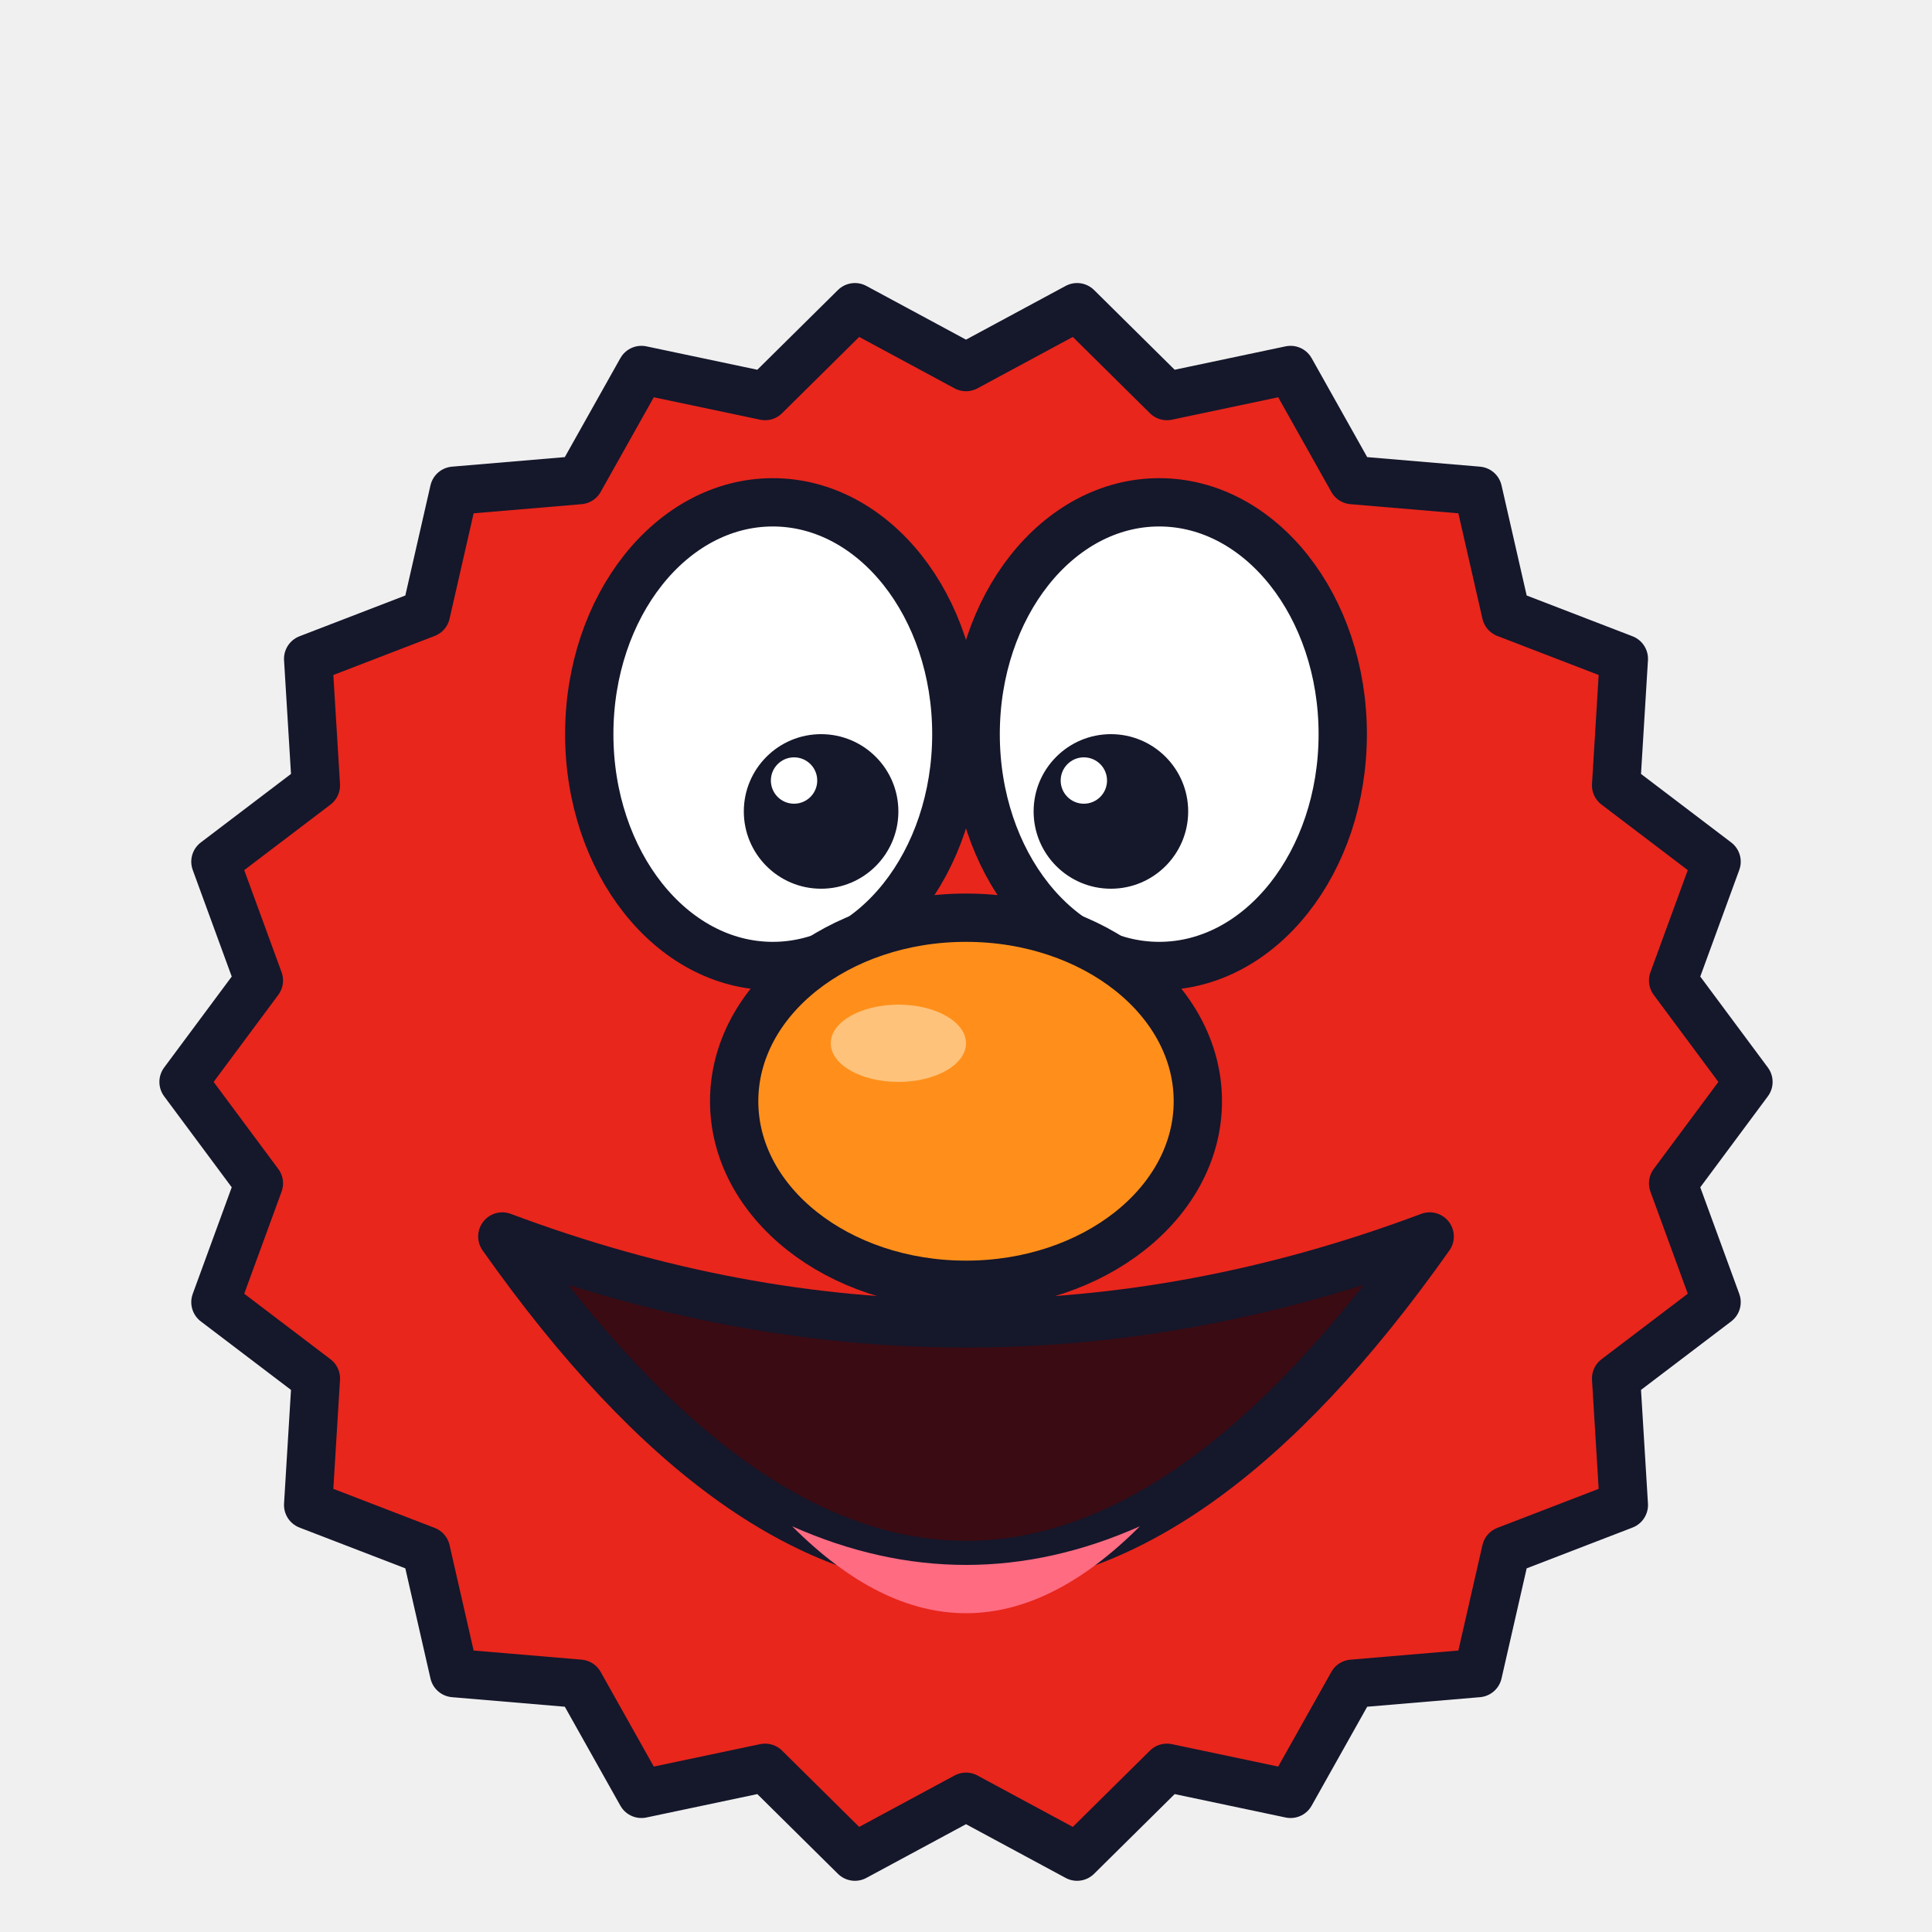
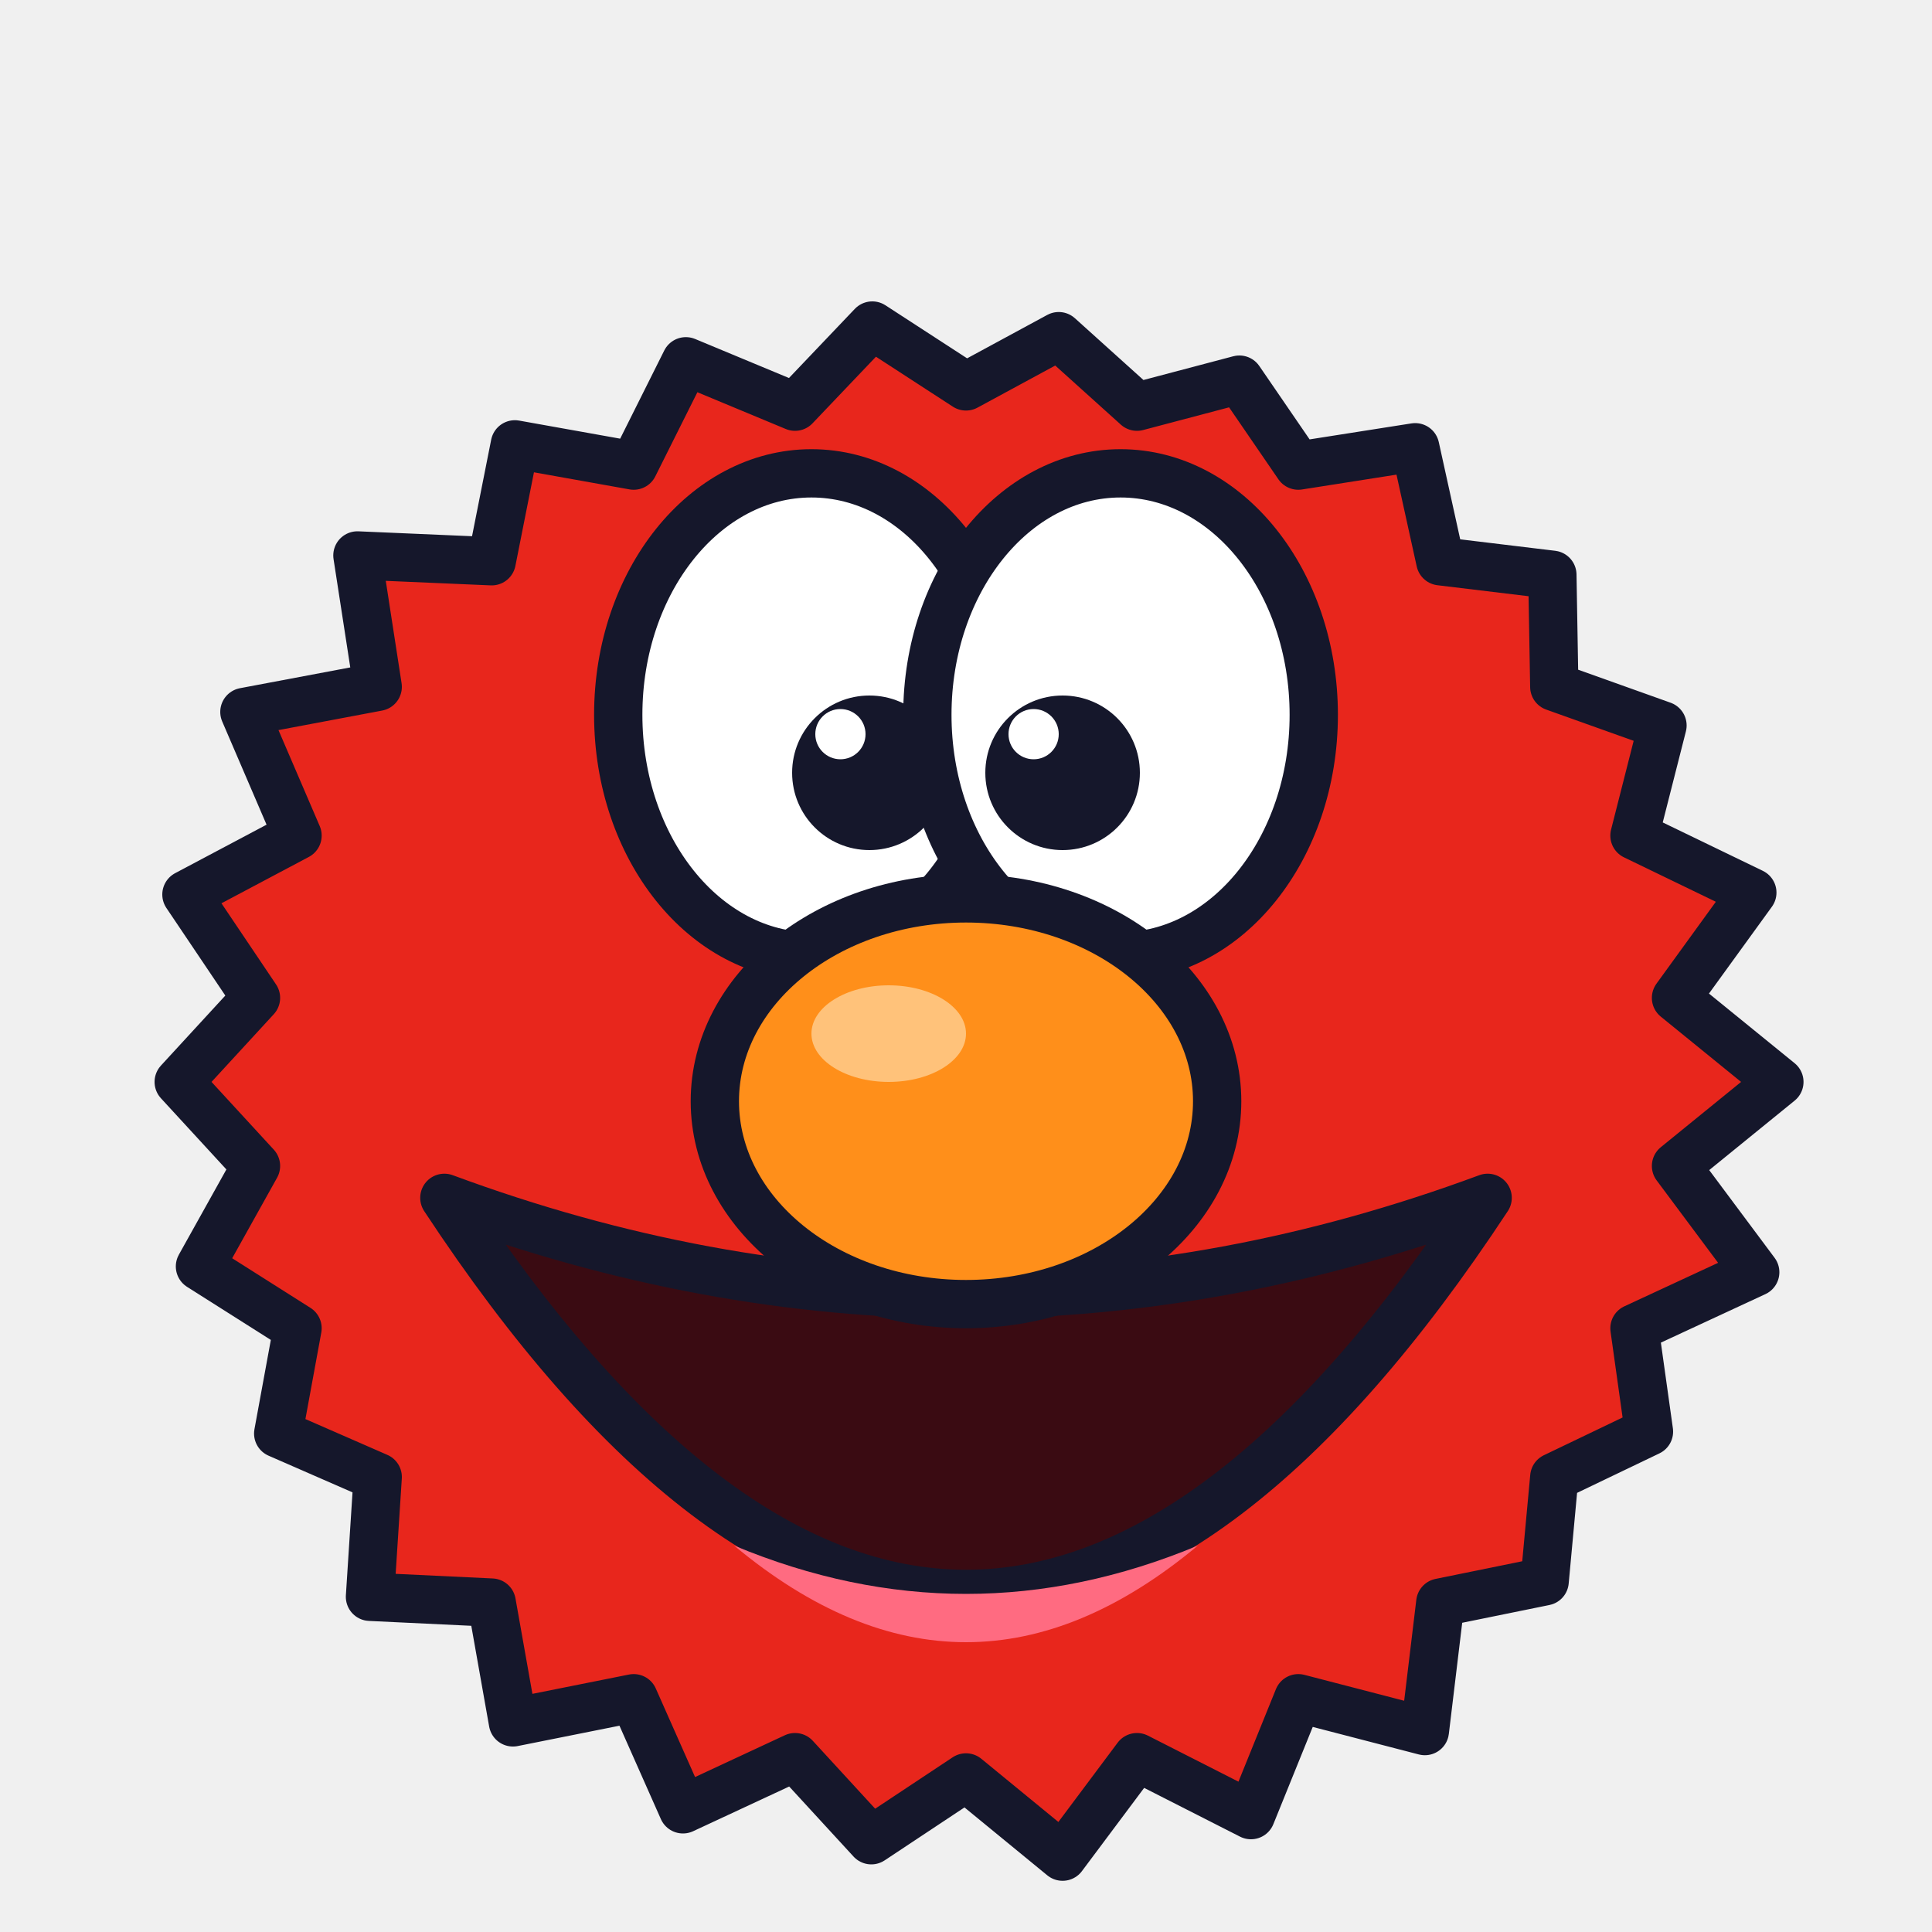
<svg xmlns="http://www.w3.org/2000/svg" viewBox="0 0 200 200" role="img" aria-label="Elmo">
-   <polygon points="181.0,112.0 173.2,122.5 177.7,134.8 167.3,142.7 168.1,155.8 155.9,160.5 153.0,173.2 140.0,174.3 133.6,185.7 120.8,183.0 111.5,192.2 100.0,186.0 88.5,192.2 79.2,183.0 66.4,185.7 60.0,174.3 47.0,173.2 44.1,160.5 31.9,155.8 32.7,142.7 22.3,134.8 26.8,122.5 19.0,112.0 26.8,101.5 22.3,89.2 32.7,81.3 31.9,68.2 44.1,63.5 47.0,50.8 60.0,49.7 66.4,38.3 79.2,41.0 88.5,31.8 100.0,38.0 111.5,31.8 120.8,41.0 133.6,38.3 140.0,49.7 153.0,50.8 155.9,63.5 168.1,68.2 167.3,81.3 177.7,89.2 173.2,101.5" fill="#E8261C" stroke="#15172B" stroke-width="5" stroke-linejoin="round" stroke-linecap="round" />
-   <ellipse cx="80" cy="76" rx="19" ry="24" fill="#fff" stroke="#15172B" stroke-width="5" stroke-linejoin="round" stroke-linecap="round" />
-   <circle cx="85" cy="84" r="8" fill="#15172B" />
-   <circle cx="82.2" cy="80.8" r="2.4" fill="#fff" />
-   <ellipse cx="120" cy="76" rx="19" ry="24" fill="#fff" stroke="#15172B" stroke-width="5" stroke-linejoin="round" stroke-linecap="round" />
-   <circle cx="115" cy="84" r="8" fill="#15172B" />
-   <circle cx="112.2" cy="80.8" r="2.4" fill="#fff" />
-   <path d="M52 128 Q100 196 148 128 Q100 146 52 128Z" fill="#3A0B12" stroke="#15172B" stroke-width="5" stroke-linejoin="round" stroke-linecap="round" />
-   <path d="M82 158 Q100 176 118 158 Q100 166 82 158Z" fill="#FF6B81" />
-   <ellipse cx="100" cy="114" rx="24" ry="19" fill="#FF8F1A" stroke="#15172B" stroke-width="5" stroke-linejoin="round" stroke-linecap="round" />
-   <ellipse cx="93" cy="108" rx="7" ry="4" fill="#FFC27A" />
+   <polygon points="184.2,112.0 173.5,120.7 181.7,131.7 169.2,137.5 170.7,148.2 160.9,152.9 159.9,163.7 149.1,165.9 147.5,179.2 134.4,175.8 129.5,187.9 117.7,181.9 110.0,192.2 100.0,184.0 90.2,190.5 82.3,181.9 70.7,187.3 65.6,175.8 53.1,178.3 50.9,165.9 38.3,165.3 39.1,152.9 28.8,148.4 30.8,137.5 20.7,131.1 26.5,120.7 18.5,112.0 26.5,103.3 19.3,92.6 30.8,86.5 25.3,73.7 39.1,71.1 37.0,57.5 50.9,58.1 53.3,46.0 65.6,48.2 71.0,37.4 82.3,42.1 90.3,33.7 100.0,40.0 109.6,34.8 117.7,42.1 128.3,39.3 134.4,48.2 146.5,46.3 149.1,58.1 160.7,59.5 160.9,71.1 172.1,75.1 169.2,86.5 181.4,92.4 173.5,103.3" fill="#E8261C" stroke="#15172B" stroke-width="5" stroke-linejoin="round" stroke-linecap="round" />
+   <ellipse cx="84" cy="74" rx="20" ry="25" fill="#fff" stroke="#15172B" stroke-width="5" stroke-linejoin="round" stroke-linecap="round" />
+   <ellipse cx="116" cy="74" rx="20" ry="25" fill="#fff" stroke="#15172B" stroke-width="5" stroke-linejoin="round" stroke-linecap="round" />
+   <circle cx="90" cy="80" r="8" fill="#15172B" />
+   <circle cx="110" cy="80" r="8" fill="#15172B" />
+   <circle cx="87" cy="76" r="2.6" fill="#fff" />
+   <circle cx="107" cy="76" r="2.6" fill="#fff" />
+   <path d="M46 124 Q100 206 154 124 Q100 144 46 124Z" fill="#3A0B12" stroke="#15172B" stroke-width="5" stroke-linejoin="round" stroke-linecap="round" />
+   <path d="M76 160 Q100 180 124 160 Q100 170 76 160Z" fill="#FF6B81" />
+   <ellipse cx="100" cy="114" rx="26" ry="21" fill="#FF8F1A" stroke="#15172B" stroke-width="5" stroke-linejoin="round" stroke-linecap="round" />
+   <ellipse cx="92" cy="107" rx="8" ry="5" fill="#FFC27A" />
</svg>
